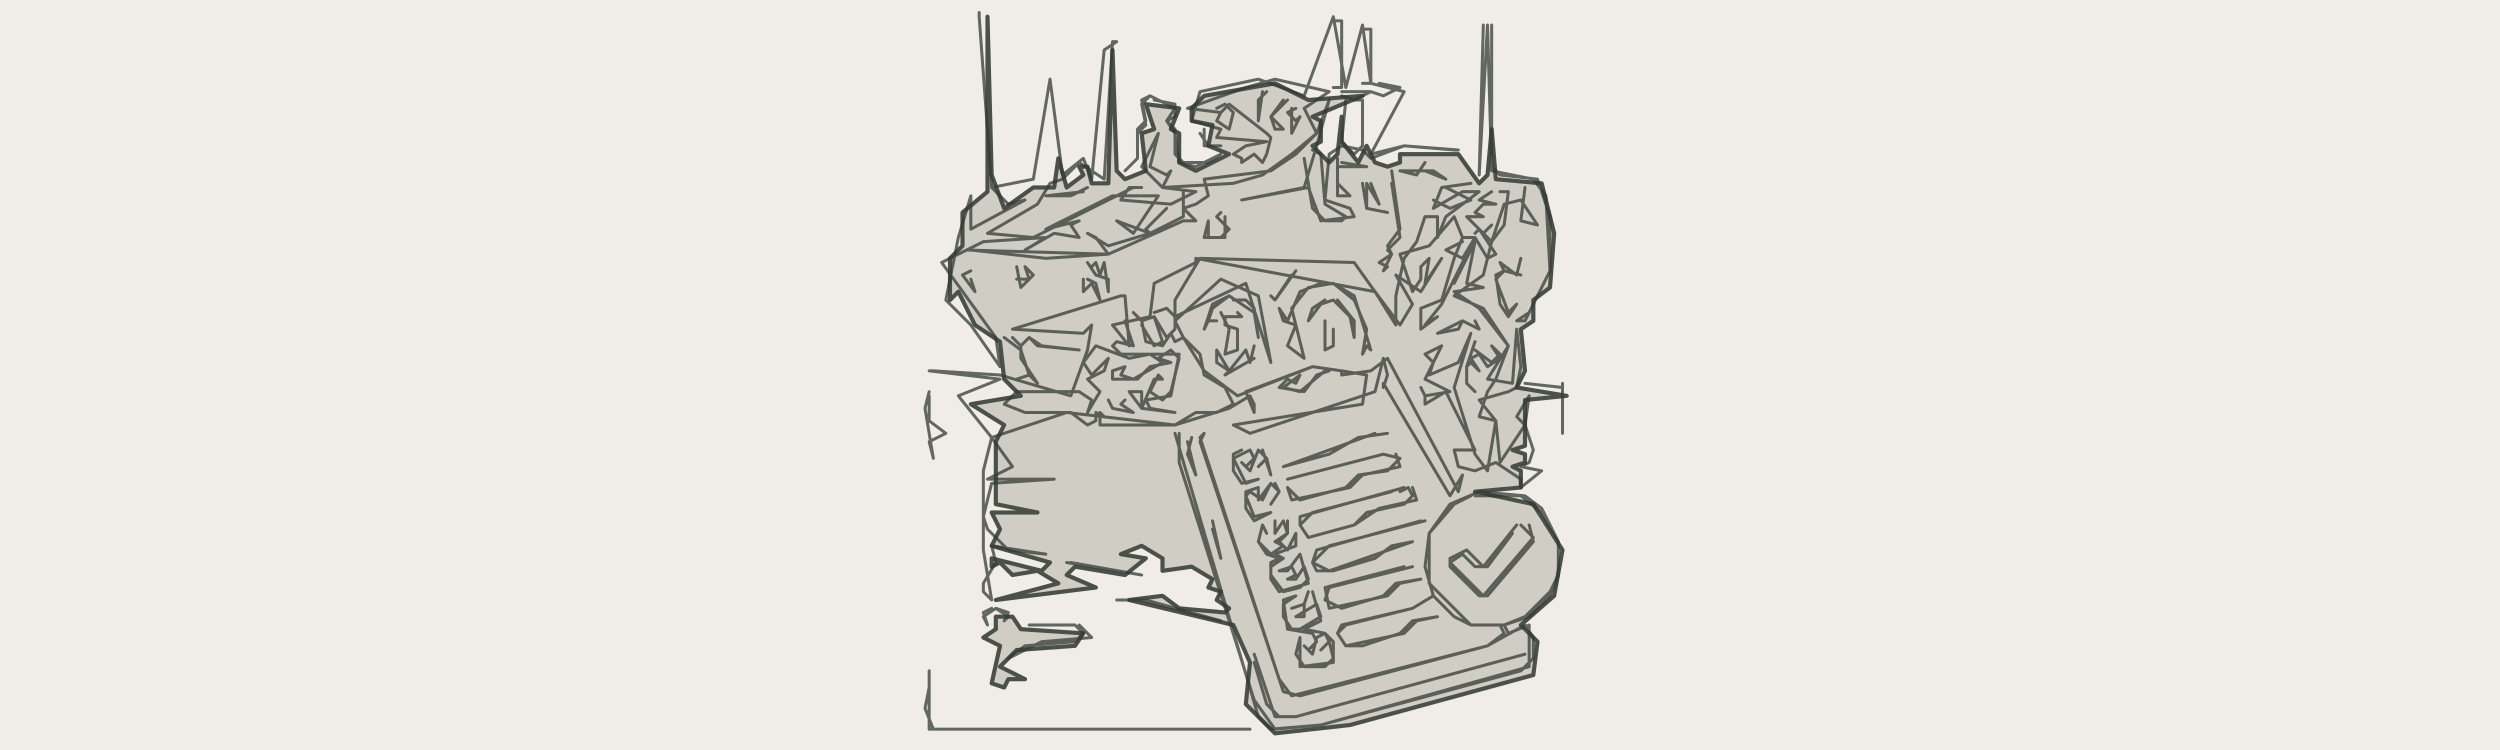
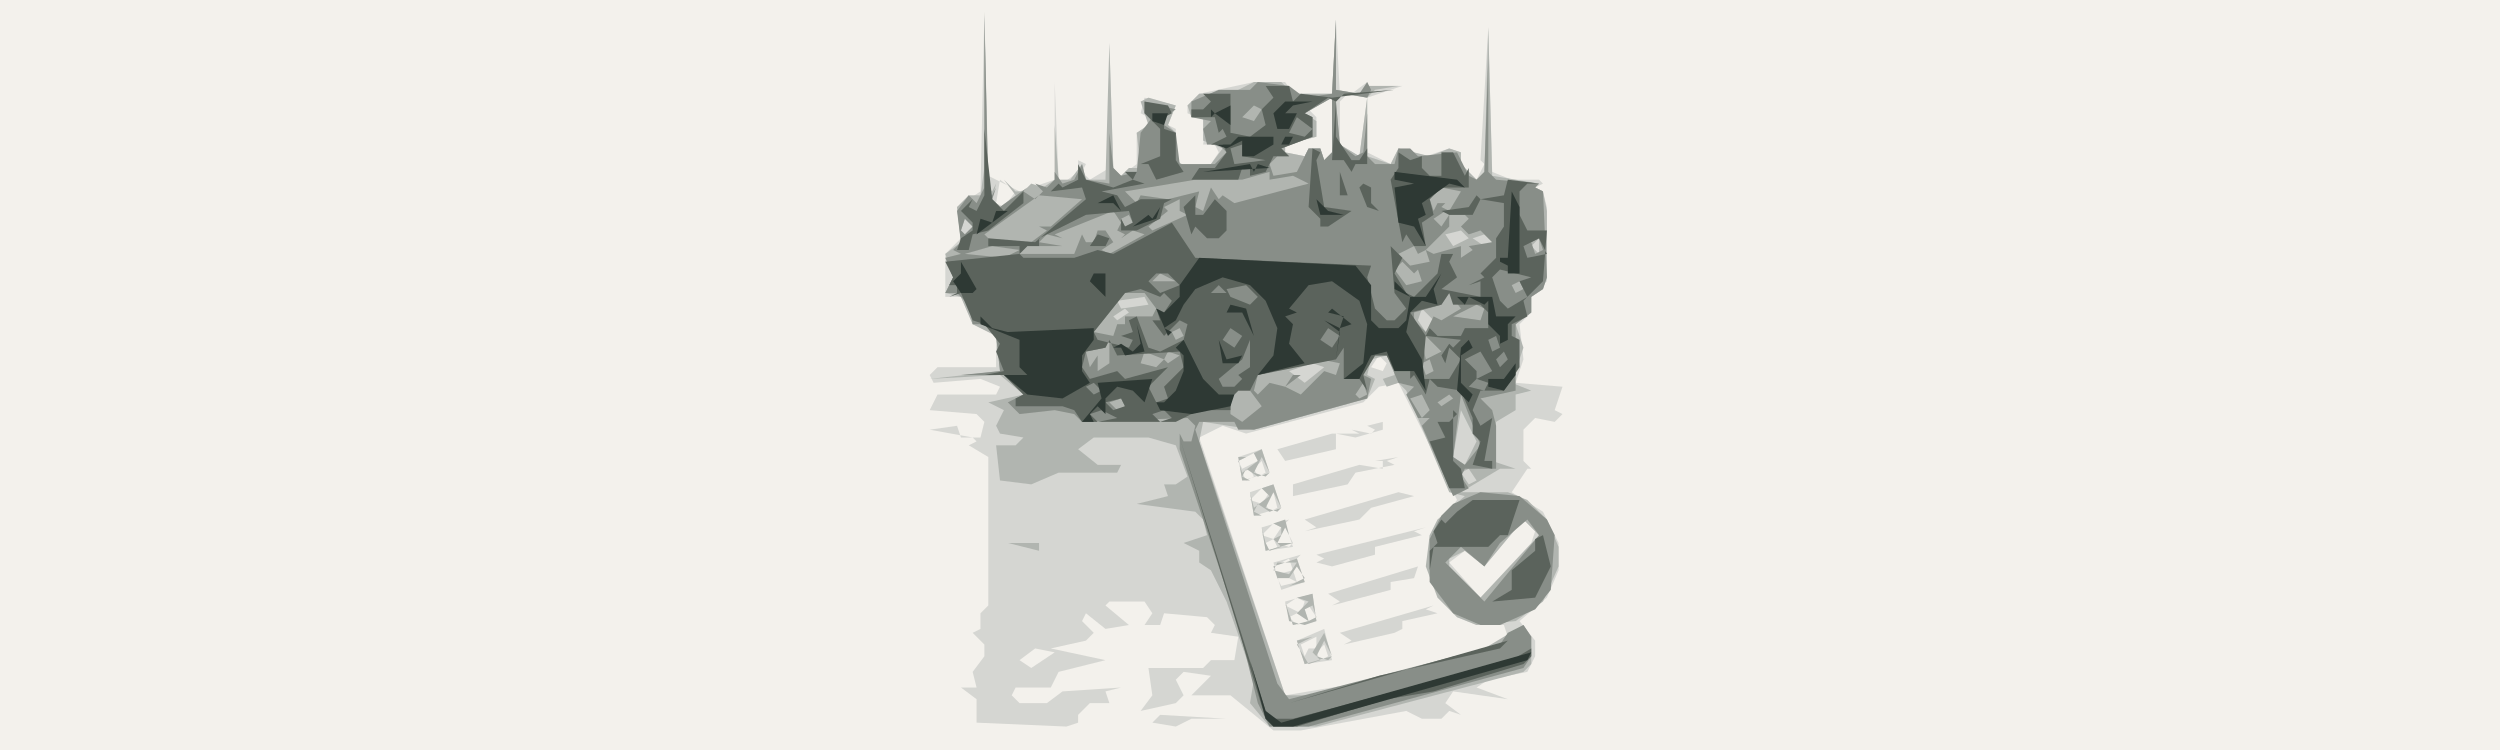
- <svg xmlns="http://www.w3.org/2000/svg" viewBox="0 0 1200 360" role="img" aria-label="SEA Game SE-U illustration">
-   <rect width="1200" height="360" fill="#f0ede6" />
-   <g>
-     <polygon points="474,8 474,92 462,102 462,118 456,124 456,144 460,140 468,156 480,164 482,182 490,190 466,194 482,204 478,212 478,242 498,246 476,246 480,254 476,262 504,270 500,274 476,268 476,272 480,270 486,276 498,274 508,280 478,288 526,282 512,276 516,272 540,276 550,268 538,266 548,262 558,268 558,274 572,272 582,278 580,282 586,284 584,288 590,292 588,294 566,292 558,286 542,288 592,300 600,318 598,338 612,352 648,348 736,324 738,308 730,300 746,286 750,264 736,242 708,236 730,234 730,226 726,224 732,222 732,218 726,216 732,214 732,192 752,190 728,186 732,178 730,158 736,154 736,144 744,138 746,112 740,88 718,86 716,62 714,84 710,88 700,74 672,74 672,78 666,80 660,78 656,70 652,78 644,68 644,56 642,74 638,78 630,70 634,68 634,58 630,56 654,46 628,48 612,40 578,46 572,52 572,58 582,60 580,70 590,74 574,82 566,78 566,64 562,62 566,52 550,50 554,62 548,64 550,82 540,86 536,82 534,24 532,88 524,88 522,80 518,80 520,84 512,90 508,76 506,90 496,90 482,100 476,84" fill="#777869" fill-opacity=".27" stroke="#4b5149" stroke-width="2" stroke-linejoin="round" />
-     <polygon points="476,328 482,330 484,326 492,326 480,320 488,312 516,310 520,304 490,302 486,296 478,296 478,302 472,306 480,310" fill="#777869" fill-opacity=".27" stroke="#4b5149" stroke-width="2" stroke-linejoin="round" />
-   </g>
-   <path d="M706,88 L692,90 L688,100 L702,92 L710,92 L694,104 L690,114 L690,104 L684,104 L680,116 L674,124 L670,142 L670,156 L660,140 L574,124 L574,126 L554,136 L552,152 L534,156 L542,166 L540,142 L538,142 L486,158 L486,158 L520,160 L524,156 L522,168 L514,190 L480,180 L448,178 L446,178 L480,182 L460,190 L476,210 L472,226 L472,236 L472,264 L476,288 L472,284 L472,280 L478,270 L476,262 L502,266 L484,264 L474,254 L472,248 L476,232 L506,230 L474,230 L486,224 L476,210 L512,198 L564,204 L590,196 L600,190 L602,194 L602,198 L598,188 L630,176 L644,178 L656,180 L654,194 L592,204 L600,208 L660,188 L664,172 L666,180 L664,186 L664,184 L696,238 L702,228 L700,236 L666,172 L658,178 L644,180 L644,178 L630,176 L594,190 L578,178 L568,162 L564,154 L586,134 L604,142 L610,174 L598,136 L564,152 L564,144 L576,124 L650,126 L660,140 L672,156 L678,146 L670,132 L682,140 L692,124 L684,136 L686,124 L682,128 L682,134 L678,140 L672,122 L686,118 L698,104 L702,114 L698,124 L692,144 L682,148 L682,158 L690,152 L684,156 L692,146 L704,122 L698,136 L708,116 L704,136 L712,138 L698,140 L710,148 L724,166 L718,182 L714,188 L710,200 L718,202 L714,226 L708,218 L698,186 L706,160 L700,174 L686,180 L688,174 L684,170 L692,166 L684,182 L696,188 L684,190 L682,186 L684,190 L684,194 L694,188 L708,216 L698,216 L700,224 L708,226 L718,222 L730,230 L730,234 L740,226 L730,224 L734,222 L736,216 L732,204 L734,190 L728,200 L732,204 L720,222 L718,202 L710,192 L724,188 L728,186 L730,176 L728,158 L726,184 L714,182 L724,166 L712,148 L698,142 L712,132 L716,116 L722,98 L730,96 L738,108 L730,106 L732,90 M470,6 L470,8 L476,90 L484,98 L492,96 L466,110 L466,106 L466,94 L460,114 L456,134 L454,144 L466,156 L480,176 L478,162 L452,126 L472,116 L502,114 L492,120 L506,112 L518,114 L514,108 L518,106 L502,110 L534,94 L556,94 L544,112 L536,106 L552,112 L532,118 L522,112 L526,114 L532,122 L502,124 L466,120 L464,120 L532,122 L568,106 L574,106 L574,106 L568,100 L574,98 L580,94 L578,86 L610,82 L622,74 L632,64 L638,48 L632,70 L626,90 L596,96 L596,96 L628,90 L634,106 L650,104 L648,100 L636,96 L638,74 L644,70 L654,72 L658,76 L674,70 L698,72 L700,72 L674,70 L658,74 L674,44 L658,40 L654,12 L646,42 L640,8 L626,46 L604,38 L576,44 L572,58 L586,62 L584,66 L608,68 L598,70 L592,74 L596,76 L596,78 L602,74 L606,78 L608,74 L610,66 L608,64 L590,50 L586,54 L570,52 L598,42 L612,38 L638,44 L626,52 L628,56 L632,64 L620,74 L606,84 L592,88 L558,90 L562,82 L560,84 L552,80 L556,64 L550,76 L548,80 L558,90 L574,92 L562,98 L538,96 L542,90 L548,90 L544,90 L496,114 L474,112 L498,98 L504,88 L510,86 L518,78 L530,86 L534,20 L536,20 L530,24 L524,86 L520,76 L510,84 L504,38 L496,86 L476,90 M564,208 L604,344 L610,350 L634,348 L734,320 L734,300 L724,304 L722,300 L734,296 L744,286 L748,276 L748,260 L740,244 L732,238 L710,236 L696,242 L686,256 L684,272 L688,286 L678,292 L644,300 L642,304 L646,310 L674,304 L680,298 L690,296 L678,298 L672,304 L654,310 L646,310 L642,304 L646,300 L678,292 L688,286 L698,296 L706,300 L720,300 L722,304 L714,310 L620,334 L614,326 L576,210 L578,208 L576,212 L616,332 L624,334 L714,310 L732,300 L736,306 L736,316 L730,322 L634,348 L612,350 L602,336 L566,222 L566,208 M544,150 L548,154 L550,164 L558,166 L562,160 L564,164 L568,162 L576,170 L578,180 L588,186 L592,194 L584,198 L574,198 L564,204 L528,204 L528,198 L530,200 L526,198 L526,202 L522,204 L514,198 L492,198 L482,194 L488,188 L518,188 L524,192 L522,198 L528,188 L522,182 L530,178 L532,172 L524,180 L520,174 L526,166 L542,172 L552,170 L558,174 L544,182 L538,180 L540,176 L534,178 L534,182 L546,182 L552,176 L562,174 L556,172 L562,168 L566,172 L562,188 L558,192 L552,188 L556,180 L558,182 L554,182 L548,196 L548,188 L542,188 L548,196 L564,198 L552,196 L550,192 L562,190 L566,170 L538,170 L534,166 L536,164 L544,166 L540,154 M712,12 L710,84 L714,12 L716,82 L736,86 L742,94 L744,130 L734,150 L728,154 L732,154 L744,130 L744,104 L738,86 L720,84 L716,80 L716,12 M446,322 L446,350 L600,350 L448,350 L444,340 L446,330 M602,314 L612,344 L622,344 L732,314 L622,344 L614,344 L608,338 L602,318 M628,284 L626,290 L620,292 L626,290 L626,296 L622,296 L632,290 L634,296 L624,302 L620,302 L616,296 L616,290 L622,286 L616,288 L618,302 L630,304 L632,308 L628,312 L626,310 L630,314 L632,306 L636,304 L638,308 L634,312 L638,308 L640,316 L636,320 L626,320 L622,314 L624,306 L624,320 L640,318 L640,308 L636,304 L626,302 L634,298 L630,284 M612,250 L612,256 L616,250 L618,256 L612,260 L616,262 L610,266 L604,260 L606,252 L608,256 L606,252 L604,260 L608,266 L614,268 L610,270 L610,278 L614,284 L628,280 L624,266 L618,274 L614,274 L620,272 L622,276 L618,278 L622,278 L626,272 L628,278 L624,282 L616,284 L610,276 L610,272 L616,268 L612,266 L622,262 L622,256 L618,264 L614,260 L618,256 L618,250 M664,218 L618,230 L664,218 L672,220 L666,226 L652,228 L646,234 L624,240 L618,234 L620,240 L648,234 L654,228 L672,224 L670,218 M682,250 L632,264 L630,270 L632,274 L640,274 L660,268 L668,262 L678,260 L638,274 L630,270 L638,262 L684,250 M634,136 L624,140 L618,154 L614,148 L616,154 L622,156 L618,166 L626,172 L620,148 L628,138 L640,136 L650,144 L656,158 L654,170 L656,166 L658,168 L650,142 L640,136 M552,46 L548,48 L550,58 L546,62 L546,76 L540,82 L546,76 L546,64 L550,60 L548,50 L552,46 L564,52 L560,58 L564,64 L566,78 L574,80 L586,74 L580,78 L568,78 L564,74 L564,62 L560,58 L564,56 L564,50 L554,48 M708,238 L730,238 L740,246 L748,260 L748,276 L744,284 L732,296 L722,300 L706,300 L686,280 L686,256 L698,242 L706,238 M674,272 L636,282 L638,292 L666,286 L672,280 L682,278 L670,280 L664,286 L644,292 L636,288 L638,282 L678,272 M482,162 L490,168 L494,180 L488,182 L494,180 L498,184 L490,172 L490,166 L494,162 L498,166 L518,168 L500,166 L494,162 L490,166 L486,162 M674,234 L624,248 L624,252 L628,258 L650,252 L662,244 L680,240 L678,234 M596,216 L592,218 L592,226 L596,232 L604,230 L598,232 L592,220 L600,216 L602,220 L598,224 L596,222 L600,226 L604,216 L608,220 L604,224 L608,220 L610,228 L606,216 M672,236 L676,234 L678,238 L674,242 L656,246 L650,252 L628,258 L624,252 L630,246 L668,236 M494,300 L516,300 L520,304 L516,308 L492,310 L484,316 L500,308 L524,306 L518,300 M728,252 L712,272 L704,264 L696,268 L696,272 L710,286 L714,286 L736,260 L734,252 M610,232 L604,240 L604,234 L598,236 L598,244 L602,250 L610,246 L602,248 L598,238 L600,236 L606,240 L610,232 L614,236 L610,242 L614,236 L612,232 M668,82 L672,110 L666,118 L668,122 L662,126 L666,128 L664,130 L668,122 L666,120 L672,114 L668,88 M730,252 L736,258 L712,286 L696,270 L702,266 L708,272 L714,272 L726,256 M590,142 L582,146 L578,158 L580,154 L584,154 L580,154 L582,148 L590,142 L602,150 L604,162 L602,148 L598,144 L592,144 M720,92 L724,92 L722,108 L716,116 L712,112 L716,108 L712,112 L704,104 L712,104 L708,102 L712,98 L718,98 L710,96 L716,92 M660,208 L616,224 L638,218 L652,210 L666,208 M708,164 L704,176 L704,184 L708,188 L704,184 L704,176 L706,174 L710,178 L706,172 L710,170 L714,176 L720,172 L716,166 L720,170 L716,174 L708,168 M730,124 L728,132 L720,126 L722,130 L718,132 L720,146 L724,152 L728,146 L724,150 L718,134 L722,130 L730,132 M536,288 L548,288 L586,298 L550,288 M636,178 L624,188 L616,186 L624,180 L622,184 L618,182 L614,186 L626,188 L632,180 L638,178 M630,72 L634,74 L636,98 L646,104 L644,106 L636,106 L630,100 L626,76 M446,188 L444,196 L448,220 L446,212 L454,208 L446,202 L446,190 M602,166 L600,174 L598,168 L590,178 L584,168 L584,174 L590,178 L588,180 L602,172 M636,144 L630,148 L628,154 L634,146 L640,144 L648,152 L650,162 L650,154 L642,144 M512,270 L548,276 L514,270 M654,88 L656,100 L666,102 L656,100 L656,88 L662,98 L658,88 M642,76 L642,94 L648,94 L642,88 L642,80 L656,80 L644,78 M732,184 L750,186 L750,208 L750,184 M586,102 L584,104 L590,110 L586,114 L580,114 L580,106 L578,114 L588,114 L588,104 M586,150 L590,158 L588,170 L594,168 L594,158 L588,156 L588,152 L596,152 L594,150 M650,48 L654,48 L654,70 L650,74 L644,68 L646,48 M684,78 L680,84 L672,82 L688,82 L694,86 L684,82 M522,126 L526,132 L532,134 L532,140 L530,126 L528,132 L526,126 L524,128 M568,92 L568,104 L552,112 L550,110 L560,100 M476,292 L472,294 L474,300 L472,296 L478,292 L484,296 L482,298 L484,294 L478,292 M702,154 L690,160 L700,158 L702,154 L710,158 L708,154 M640,10 L644,10 L644,42 L640,42 M620,52 L620,64 L624,56 L622,58 L618,54 L622,52 M616,48 L610,56 L612,62 L616,62 L610,56 L618,48 M522,90 L514,94 L502,94 L520,92 M488,128 L490,138 L496,132 L492,128 L494,134 L488,134 M702,114 L708,114 L702,124 L694,120 L702,116 M622,130 L612,144 L610,142 L612,144 L620,132 M572,210 L570,218 L574,228 L570,212 M548,154 L554,152 L558,164 L554,166 L548,156 M520,134 L520,140 L524,136 L528,144 L526,136 L522,134 M654,14 L658,14 L658,40 L654,40 M708,112 L710,110 L718,122 L714,124 L708,114 M554,150 L560,148 L564,152 L564,158 L560,162 L554,152 M694,90 L706,96 L696,100 L688,96 M582,250 L586,268 L582,254 M606,44 L604,58 L604,48 L608,44 M644,44 L658,44 L650,48 L644,46 M584,52 L588,50 L592,54 L590,62 L584,58 L586,54 M578,62 L578,70 L586,70 L580,70 L576,64 M636,154 L636,168 L640,166 L640,158 M662,40 L672,42 L664,46 L658,44 M532,192 L534,196 L544,198 L538,194 L540,192 M466,130 L462,132 L468,140 L466,134" fill="none" stroke="#343b35" stroke-opacity=".75" stroke-width="1.45" stroke-linecap="round" stroke-linejoin="round" />
+ <svg xmlns="http://www.w3.org/2000/svg" viewBox="0 0 640 192" role="img" aria-label="SE-U detailed vector artwork">
+   <rect width="640" height="192" fill="#f3f1ec" />
+   <path fill="#d5d6d2" fill-rule="evenodd" d="M295,185 301,186 305,184 314,184 297,183ZM339,161 332,164 334,170 341,169ZM339,165 340,168 338,169 337,167ZM337,163 337,166 335,166 334,168 333,165ZM368,157 365,156 367,155 343,162 346,164 344,165 357,162 359,161 359,159ZM336,152 329,154 331,160 337,159ZM330,158 332,157 335,159 332,160ZM334,156 335,155 337,158 335,159ZM329,155 332,153 334,154 333,157ZM363,145 340,152 343,154 341,155 356,151 356,149 362,148ZM333,142 326,144 328,151 334,149 332,143ZM327,148 328,147 332,149 328,150ZM331,146 332,145 334,148 332,149ZM330,143 331,146 327,147 326,145ZM365,135 337,142 339,143 337,144 341,145 352,142 352,140 364,137 362,136ZM330,133 323,135 324,141 331,140 329,134ZM324,139 326,138 327,140 325,141ZM329,135 331,139 330,140 327,139ZM323,137 326,134 328,135 326,138ZM362,127 358,126 334,133 337,135 334,136 348,133 351,130ZM326,124 320,126 321,132 328,130ZM326,126 327,130 325,131 324,129ZM320,128 323,125 325,126 323,129ZM358,117 352,118 354,118 354,120 348,119 331,124 331,127 345,124 347,121 357,119 355,118ZM323,115 317,117 318,123 325,121ZM318,121 320,120 321,122 319,123ZM323,118 324,121 322,122 321,120ZM321,116 322,118 318,120 317,118ZM354,108 350,109 352,110 351,111 346,110 348,111 341,111 327,115 329,118 342,115 342,111 347,112 354,110ZM252,3 251,49 245,53 246,61 242,65 242,76 246,76 249,83 255,86 255,94 240,94 238,96 239,98 251,97 256,99 255,101 240,101 238,105 250,106 252,108 251,112 246,112 245,109 238,110 249,112 250,113 248,114 253,117 253,155 251,157 251,161 249,162 252,165 252,168 249,172 250,176 246,176 250,179 250,185 273,186 276,185 276,183 279,180 284,180 283,177 287,176 272,177 268,180 261,180 259,178 260,176 269,176 271,172 283,169 269,166 278,164 280,162 277,159 278,157 283,161 289,160 283,155 284,154 293,154 295,157 293,160 297,160 298,157 309,158 311,160 310,162 317,163 316,169 310,169 308,171 294,171 295,178 292,182 301,180 303,178 301,174 303,172 310,173 305,178 315,178 326,187 333,187 360,182 364,184 369,184 371,182 374,183 370,180 372,177 386,179 378,176 381,174 391,172 393,168 393,164 389,159 396,153 399,146 399,139 395,131 387,126 391,120 395,120 392,120 390,118 390,110 393,107 398,108 400,106 398,105 400,99 388,98 390,92 389,83 392,80 392,76 396,72 396,53 395,49 393,48 395,47 394,46 387,46 382,44 381,7 379,41 380,42 378,46 374,42 374,39 371,38 365,40 358,38 356,42 350,39 350,25 359,22 350,22 350,7 350,21 346,24 343,24 342,5 341,24 331,24 329,21 321,21 307,24 304,27 304,29 309,31 308,37 311,37 312,39 310,42 304,43 301,41 301,33 299,32 301,27 293,25 292,29 294,30 294,32 291,34 291,42 287,45 285,43 284,11 284,43 279,46 277,44 278,42 276,41 276,44 272,47 271,46 270,21 270,46 261,49 253,45ZM270,167 264,171 261,169 265,166ZM390,133 393,136 392,139 379,153 371,144 375,141 380,145ZM358,98 373,128 366,137 366,149 373,158 378,160 385,160 386,163 383,165 347,175 329,178 307,112 313,109 319,111 349,103 353,99ZM353,91 355,93 354,95 351,94ZM256,46 260,49 257,53 255,52ZM341,25 341,39 339,41 338,38 335,38 334,40 329,39 329,37 337,35 337,30 335,28ZM345,24 350,25 348,40 343,37 343,26Z" />
+   <path fill="#b1b5b0" fill-rule="evenodd" d="M339,162 336,167 335,166 338,169 335,170 332,165 336,163 332,164 334,170 341,168ZM339,164 341,168 340,169 337,168ZM336,152 332,153 335,154 332,157 335,159 331,160 329,154 330,159 334,160 337,159ZM334,156 336,155 337,158 335,159ZM332,143 326,145 328,151 327,148 330,148 332,145 334,148 330,150 334,149ZM332,144 330,147 326,146 327,144ZM258,139 266,141 266,139ZM329,133 326,134 328,135 328,137 324,139 323,135 324,141 331,139 327,139 329,135 330,137ZM324,139 326,138 328,140 325,141ZM326,124 323,125 325,127 321,130 320,126 321,132 323,132 321,131 322,129 325,131 328,130ZM326,126 328,130 327,131 324,130ZM323,115 321,116 322,118 318,121 317,118 319,117 317,117 318,123 320,123 318,122 319,120 322,122 325,121ZM323,117 325,121 324,122 321,121ZM252,3 252,43 251,50 248,50 245,53 246,62 242,65 244,71 242,75 246,76 249,83 255,86 256,95 238,97 256,96 262,101 253,103 257,105 255,109 256,111 262,112 260,114 255,114 256,123 264,124 271,121 286,121 287,119 281,119 276,115 280,112 294,112 301,114 304,122 301,124 294,124 298,124 299,127 291,129 306,131 308,133 309,137 303,139 307,141 307,144 310,146 314,154 321,174 320,180 325,186 337,186 390,172 392,170 392,163 390,160 380,166 336,178 329,178 307,113 308,108 321,110 350,102 352,97 350,96 351,92 355,91 357,94 357,96 354,97 355,99 358,98 360,100 371,126 375,127 368,133 366,137 365,145 368,153 373,158 378,160 388,159 395,154 399,145 399,140 396,133 391,128 386,126 374,126 384,120 388,120 382,118 383,108 388,105 388,101 392,100 387,98 390,89 388,83 392,80 392,76 395,74 396,71 396,54 395,49 393,48 394,47 382,45 381,7 380,44 378,46 374,42 374,39 371,38 366,40 358,38 356,42 350,40 350,25 352,23 358,22 350,22 350,8 350,22 348,24 342,23 342,5 341,24 331,24 328,21 321,21 315,24 307,24 304,27 305,30 308,30 308,36 313,38 310,42 304,43 301,41 301,34 299,32 301,27 294,25 292,26 294,32 291,34 292,43 289,43 287,45 285,43 284,11 283,46 278,46 277,42 274,46 271,46 270,32 270,46 267,48 264,47 262,49 260,49 257,46 260,50 256,53 254,51 255,47 254,49 253,48ZM390,133 394,137 379,153 371,145 371,143 375,141 380,145ZM374,121 376,120 378,123 376,124ZM374,105 378,113 375,119 372,117ZM339,94 334,98 330,95 336,93ZM364,79 367,82 365,85 363,82ZM288,79 289,80 286,82 285,81ZM286,77 293,76 294,78 287,79ZM394,61 394,65 392,63ZM377,61 380,60 382,62 380,63ZM370,60 374,59 376,61 372,63ZM246,59 247,56 249,58 247,60ZM341,25 341,39 339,41 338,38 335,38 334,40 329,39 329,37 337,35 337,31 334,29ZM344,24 350,25 348,40 343,37 342,26Z" />
+   <path fill="#888e88" fill-rule="evenodd" d="M379,126 372,129 369,132 366,138 366,149 372,157 379,160 384,160 393,156 397,151 398,137 396,133 389,127ZM391,133 394,137 380,154 370,144 374,140 380,145 384,139ZM252,4 252,48 250,52 248,50 245,54 246,62 244,64 246,65 242,66 244,71 242,75 245,75 248,78 249,83 252,83 255,86 256,95 246,96 257,96 262,101 258,103 261,106 270,105 275,106 277,108 304,107 306,109 305,113 303,113 302,111 302,115 317,160 322,180 325,186 335,186 390,171 392,168 392,163 390,160 386,162 384,165 330,179 327,175 306,110 307,108 316,108 317,110 321,110 350,102 351,97 349,96 352,91 355,91 358,98 362,99 360,101 363,107 366,107 364,109 372,127 376,125 374,122 375,120 383,120 383,109 382,105 379,102 388,100 388,83 392,80 392,76 395,74 396,71 395,49 393,48 394,47 383,46 381,44 381,15 380,44 378,46 376,45 373,39 363,40 361,38 358,38 357,42 352,42 350,40 350,29 349,39 347,40 343,37 342,26 344,24 350,25 351,23 358,22 351,23 350,21 348,24 342,23 342,5 341,24 334,25 330,22 322,21 320,23 312,23 305,26 305,30 310,31 308,33 309,37 312,37 314,39 311,42 302,42 301,34 298,32 298,30 301,28 293,26 293,29 295,30 292,34 291,44 287,45 285,43 284,34 284,47 278,46 277,42 275,46 272,47 270,44 270,40 270,46 268,48 265,47 267,49 265,51 262,49 263,48 256,53 254,51 255,48 254,50 253,49ZM284,103 287,102 288,104 286,105ZM374,101 379,114 375,119 372,117ZM371,101 372,102 369,104 368,103ZM361,102 364,101 366,105 364,107ZM320,100 323,104 318,108 315,106 315,102 317,100ZM349,98 350,101 348,102 347,101ZM364,93 366,92 367,95 365,96ZM343,93 342,96 339,95 333,101 329,99 333,96 331,96 329,99 325,98 322,101 321,100 322,96 338,92ZM298,92 299,90 302,91 299,93ZM292,93 293,90 298,92 296,94ZM284,87 284,93 281,95 281,91 279,94 278,90 283,89ZM364,87 365,86 369,90 365,92ZM300,85 302,84 303,86 301,87ZM380,79 379,82 372,81 378,78ZM371,75 374,79 369,82 367,81 365,85 362,82 362,80 369,78ZM296,79 295,81 288,81 288,83 286,83 285,86 280,85 288,75 293,75ZM387,73 389,72 390,74 388,75ZM295,72 297,70 301,72ZM357,69 359,67 362,70 363,69 364,72 360,73ZM358,65 362,63 363,65 365,64 366,67 361,68ZM247,65 254,63 261,64 257,66ZM392,62 394,61 395,64 393,65ZM246,59 247,56 249,58 247,60ZM365,64 371,58 371,55 375,55 376,56 374,58 376,60 379,59 382,62 376,63 377,64 374,66 374,63 367,65ZM287,56 289,55 290,57 288,58ZM370,54 371,55 369,58 367,56ZM293,60 284,65 282,64 285,62 283,59 281,59 280,62 278,62 277,60 275,65 261,65 263,63 272,63 266,62 268,60 272,61 270,60 285,54 287,57 286,59 288,60 287,61 290,59ZM302,51 302,54 304,55 295,59 294,58 299,54 298,53ZM277,51 269,58 266,58 268,59 264,62 254,62 252,60 266,50ZM369,48 374,49 371,54 369,53 370,52 368,52 367,54 366,51ZM335,47 316,52 313,50 312,51 310,48 308,54 306,53 307,49 299,51 292,50 291,52 288,49 306,46 318,46 325,44 325,46 331,45ZM318,30 321,27 323,28 321,31ZM341,25 341,39 339,41 338,38 335,38 332,44 326,45 325,42 327,40 330,40 328,38 336,35 336,30 334,29Z" />
+   <path fill="#5b635c" fill-rule="evenodd" d="M386,164 330,180 353,173 384,166ZM395,137 393,138 393,141 387,146 387,151 382,154 393,153 397,145ZM389,128 377,128 373,131 372,130 373,131 370,134 369,133 367,136 368,139 366,141 366,146 367,140 381,140 384,137 386,137ZM302,112 324,184 326,186 332,186 355,179 367,177 390,170 392,168 392,166 387,169 331,184 326,184 324,182ZM372,105 373,106 371,108 368,108 370,112 366,113 371,125 375,125 374,120 372,118ZM284,61 281,60 279,63 283,63ZM306,50 303,53 305,60 306,58 309,61 312,61 314,59 314,54 311,51 308,55 306,55ZM349,47 348,48 350,53 353,54 351,52 351,48ZM343,44 343,50 345,50ZM396,59 391,59 389,55 389,49 391,47 394,47 386,46 385,50 379,51 376,48 376,43 375,45 372,39 369,39 369,45 366,45 364,43 364,40 361,41 358,39 358,43 356,46 359,62 360,60 362,63 365,63 364,57 367,55 366,51 369,48 376,48 378,50 376,53 369,54 371,55 369,59 371,55 377,55 379,51 385,52 385,58 383,61 383,66 379,70 380,71 376,73 379,72 379,76 369,74 373,71 371,67 372,65 369,65 368,70 362,76 360,75 357,70 359,66 356,63 357,75 360,79 357,82 355,82 352,79 350,71 351,68 306,66 300,57 285,65 281,64 275,66 262,66 261,65 263,63 266,63 266,61 278,55 289,54 290,57 288,58 287,56 287,59 291,59 297,56 298,52 300,51 292,51 288,53 286,50 282,49 293,47 290,46 291,44 288,44 290,46 285,48 278,46 276,42 276,46 272,48 271,47 269,49 277,48 278,51 265,62 253,61 253,63 250,63 261,63 261,65 242,67 244,71 243,73 245,73 245,75 243,76 246,75 249,82 252,83 256,88 255,90 257,95 252,96 257,96 262,101 260,102 260,104 272,104 275,105 277,108 301,108 307,105 315,105 315,102 317,100 320,100 322,96 342,92 344,89 344,97 348,97 350,100 349,96 352,91 355,91 357,95 361,95 361,97 362,96 365,101 366,97 368,99 368,102 366,103 368,102 368,99 374,100 377,107 377,111 379,113 377,119 382,120 382,118 380,118 382,107 379,109 377,105 379,100 385,100 389,94 389,87 387,86 387,83 391,81 390,77 395,72ZM295,106 298,105 300,107 297,108ZM279,106 282,105 286,107 281,108ZM283,103 287,102 288,104 285,105ZM278,99 280,98 282,100 280,101ZM376,99 378,97 381,98 380,100ZM385,90 386,92 384,94 383,92ZM379,90 382,95 378,97 378,95 375,92ZM320,87 320,94 317,96 318,97 316,99 313,99 312,97 318,92ZM278,90 283,89 284,87 286,91 302,90 303,94 298,99 299,102 296,103 294,99 299,94 288,97 286,95 288,93 286,95 279,97 277,94ZM381,87 383,86 384,89 382,90ZM365,86 374,87 372,89 371,88 369,91 370,93 371,89 374,92 371,97 364,97ZM340,84 343,86 341,89 338,87ZM315,84 318,86 316,89 313,87ZM361,80 369,78 371,75 372,78 379,78 381,80 381,84 375,84 374,86 368,86 366,84 365,86ZM280,85 288,75 292,74 297,76 298,75 300,77 298,80 296,79 297,82 295,82 298,86 302,82 304,83 303,87 297,90 294,89 291,81 289,82 290,85 287,86 290,87 289,89 281,87ZM314,74 319,73 322,76 320,78 315,76ZM310,75 312,73 314,75ZM294,72 296,70 299,70 302,73 297,75ZM384,69 392,71 389,72 391,76 386,79 384,77 382,71ZM390,63 394,61 396,65 391,66ZM336,38 335,53 338,56 338,58 340,58 346,54 339,53 337,41 338,39ZM252,33 252,50 250,54 248,53 249,51 246,54 249,57 249,59 246,61 245,64 248,64 249,60 253,59 262,52 262,49 257,54 254,51ZM293,26 293,29 297,33 297,40 292,42 294,42 296,46 303,44 301,41 301,34 298,33 298,30 300,29 299,27ZM305,46 317,46 318,43 320,43 320,45 324,44 326,40 330,40 328,38 336,35 336,30 334,29 340,25 342,26 341,41 344,41 346,44 347,42 350,42 350,33 350,38 348,41 346,41 342,35 342,26 344,24 357,23 341,25 333,24 331,26 330,22 324,22 326,25 323,28 324,32 320,35 315,34 315,24 308,24 310,26 308,28 305,28 305,30 311,30 312,34 313,33 314,35 310,37 313,37 314,39 311,43 307,43ZM315,38 318,37 318,40 324,41 316,42ZM330,34 332,30 336,33 334,35Z" />
+   <path fill="#2e3934" fill-rule="evenodd" d="M392,167 328,185 324,182 320,169 324,184 326,186 331,186 391,169ZM295,97 281,98 282,102 277,108 280,108 279,106 281,104 283,106 283,102 286,99 290,100 293,103ZM388,93 385,97 381,97 381,99 385,100 388,96ZM376,87 374,89 373,100 376,103 377,101 378,102 374,98 374,91 377,89ZM312,87 313,93 317,93 318,91 314,92ZM303,87 301,89 303,91 303,95 301,100 298,103 296,103 297,105 305,106 315,104 316,101 312,101 308,97ZM291,83 292,88 290,90 287,88 285,89 287,89 288,91 293,90ZM251,81 251,83 261,87 261,94 263,96 257,96 263,101 272,102 279,98 277,95 277,91 280,87 280,84 258,85 254,84ZM341,79 340,80 344,81 343,84 339,82 343,85 342,92 343,84 346,83ZM315,78 314,80 318,80 321,86 319,79ZM373,76 375,78 376,76 380,78 381,77 381,83 384,86 384,88 386,87 386,83 388,81 383,81 382,76ZM280,70 279,72 283,76 283,70ZM246,67 246,70 244,72 246,75 249,75 250,74ZM296,79 299,86 300,85 298,84 301,82 303,78 304,79 303,78 306,74 313,71 320,73 324,77 327,84 326,91 322,96 334,93 330,88 331,83 329,81 332,80 330,79 335,73 341,72 348,77 350,83 349,93 344,97 348,97 351,91 355,90 357,95 362,95 365,100 364,92 360,85 361,80 364,77 368,78 367,74 369,70 365,76 361,76 357,72 357,74 361,76 360,82 358,84 353,84 351,82 351,73 347,68 307,66 302,73 302,76 298,80ZM258,54 255,54 254,57 251,56 250,60ZM297,53 295,56 294,55 290,58 296,56ZM337,51 338,55 344,55 340,54ZM281,52 285,52 287,54 285,50ZM387,49 386,66 384,66 384,63 384,67 386,68 386,70 389,70 389,53ZM357,44 357,46 362,47 357,48 358,57 362,58 365,63 363,56 367,54 365,55 364,52 371,47 375,48 373,46ZM325,43 322,42 321,44 320,42 308,44ZM311,37 314,38 318,36 318,40 321,40 326,37 330,37 331,35 329,35 328,37 326,37 326,35 317,35 315,37ZM295,29 295,31 298,32 299,29ZM310,28 310,30 311,29 315,32 315,27 311,29ZM336,26 329,26 326,29 327,33 330,33 332,29 329,29 331,27Z" />
</svg>
